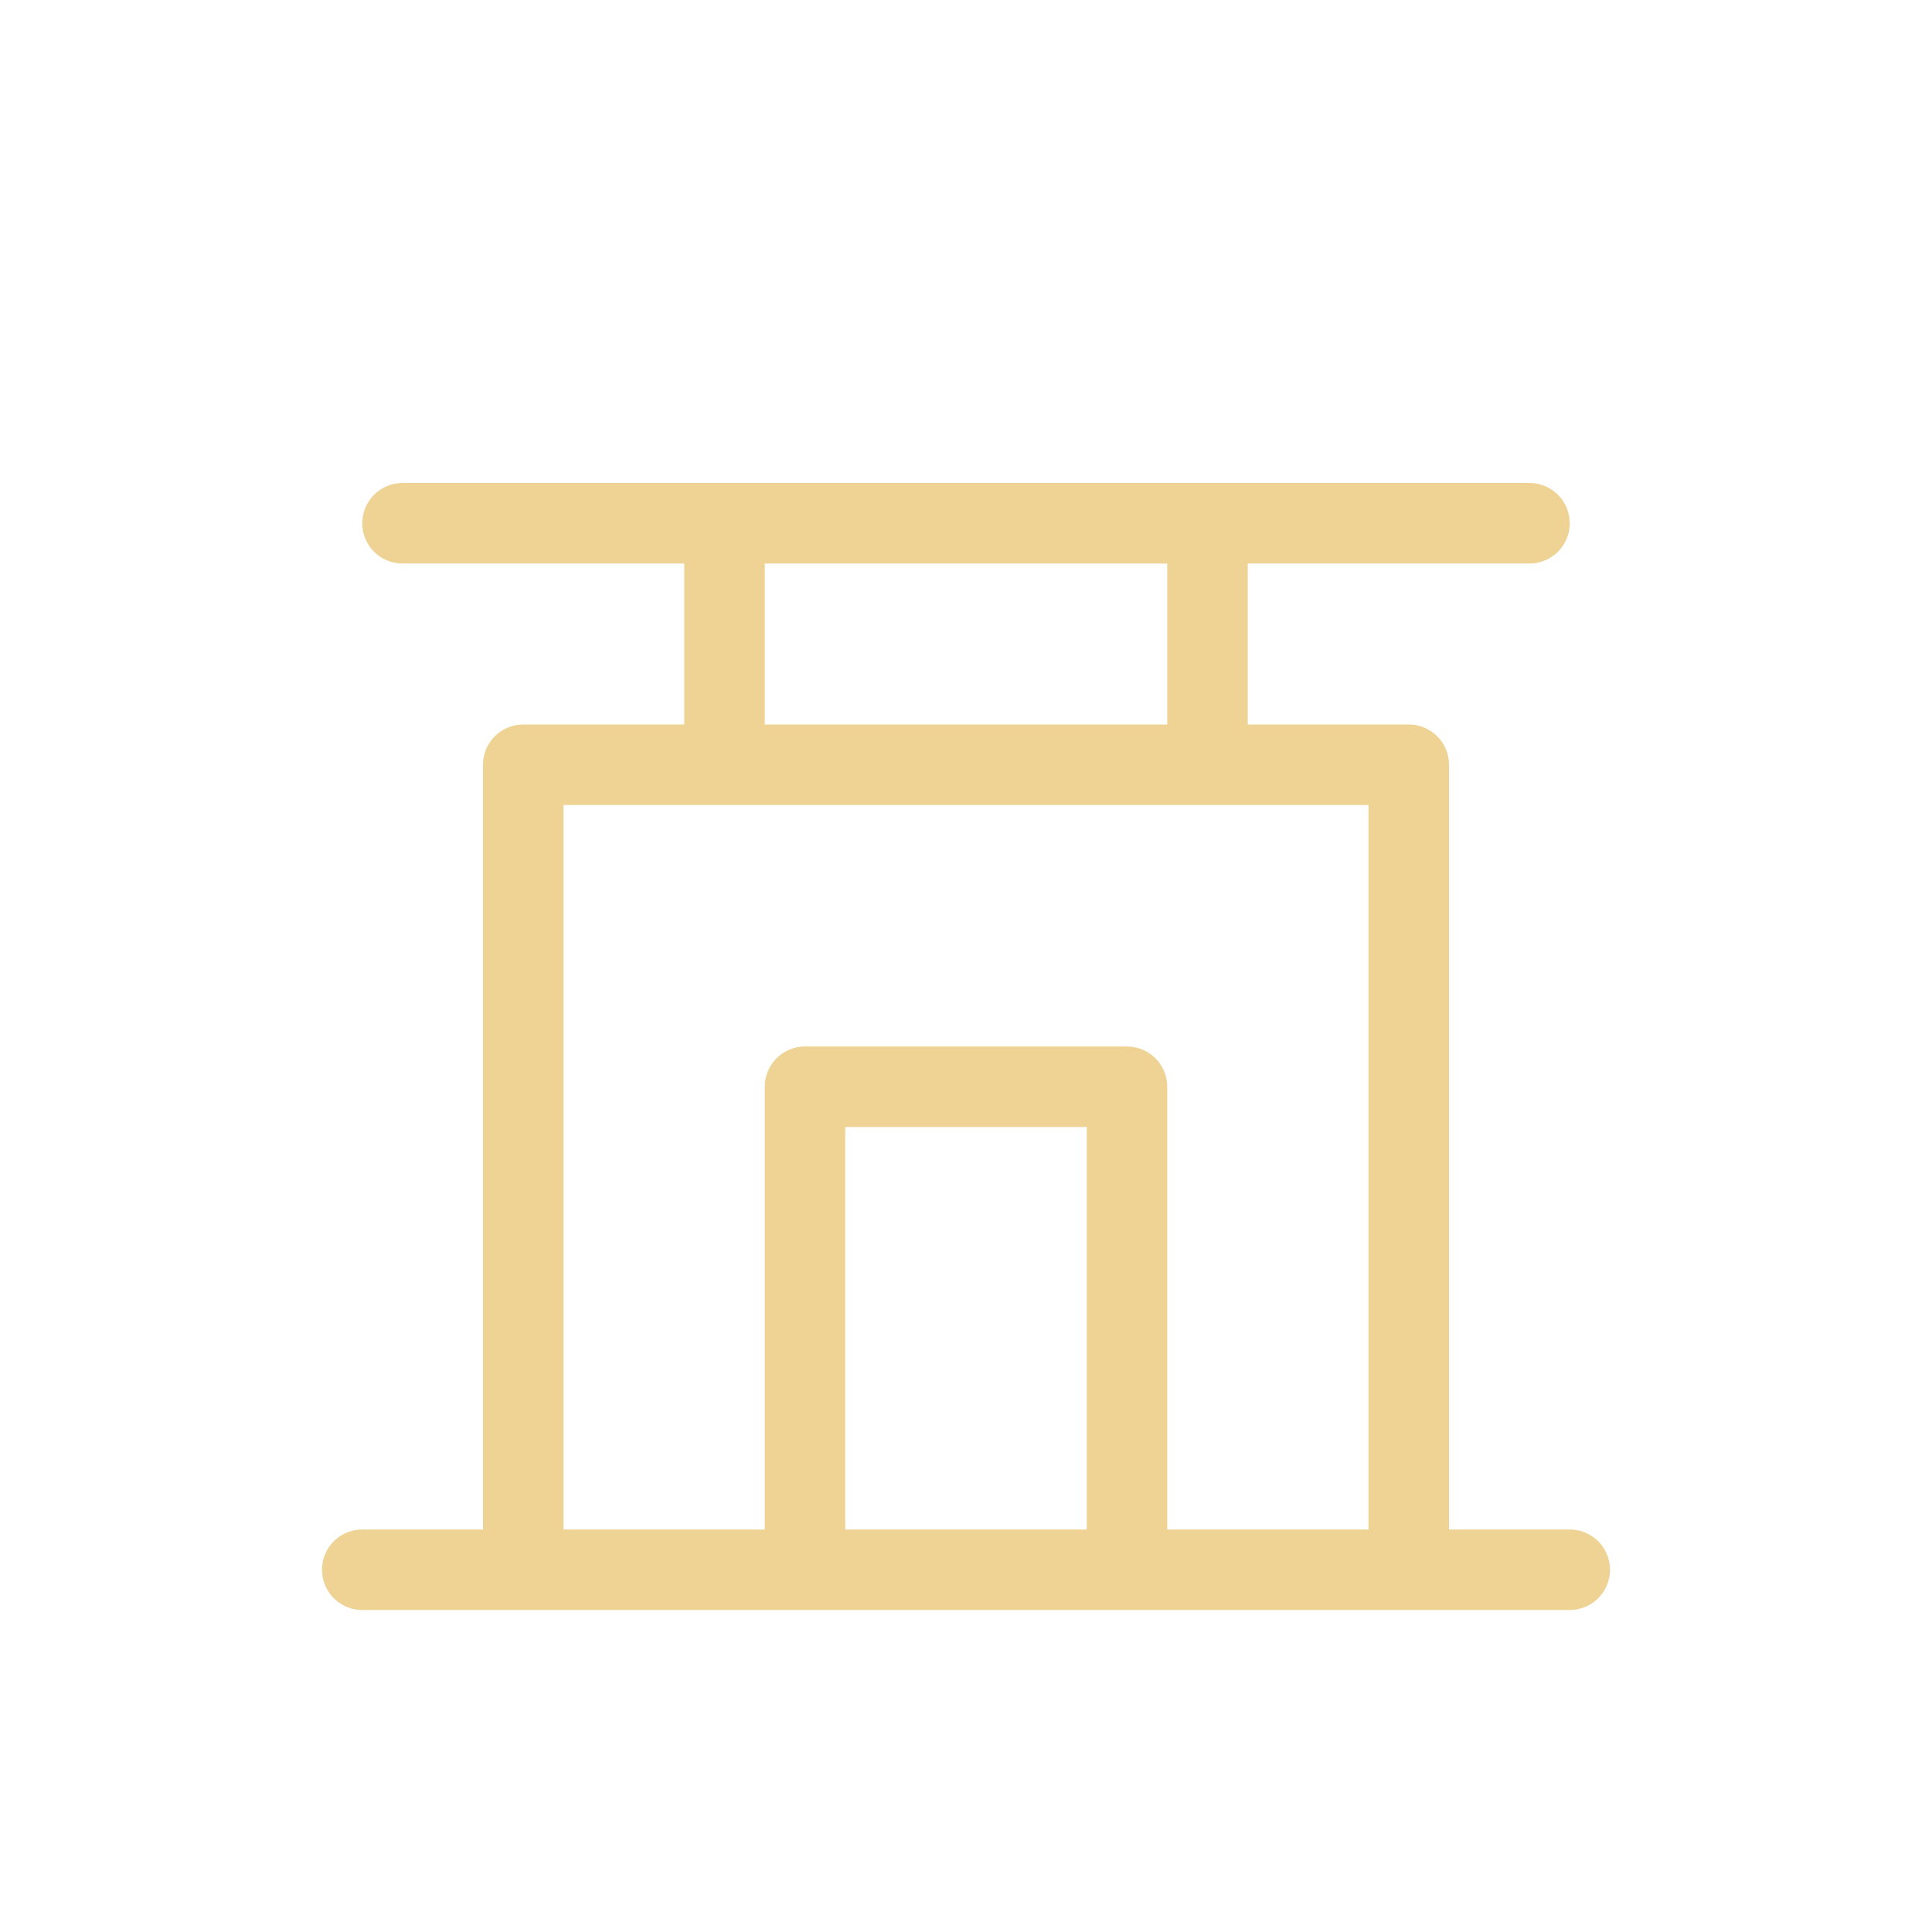
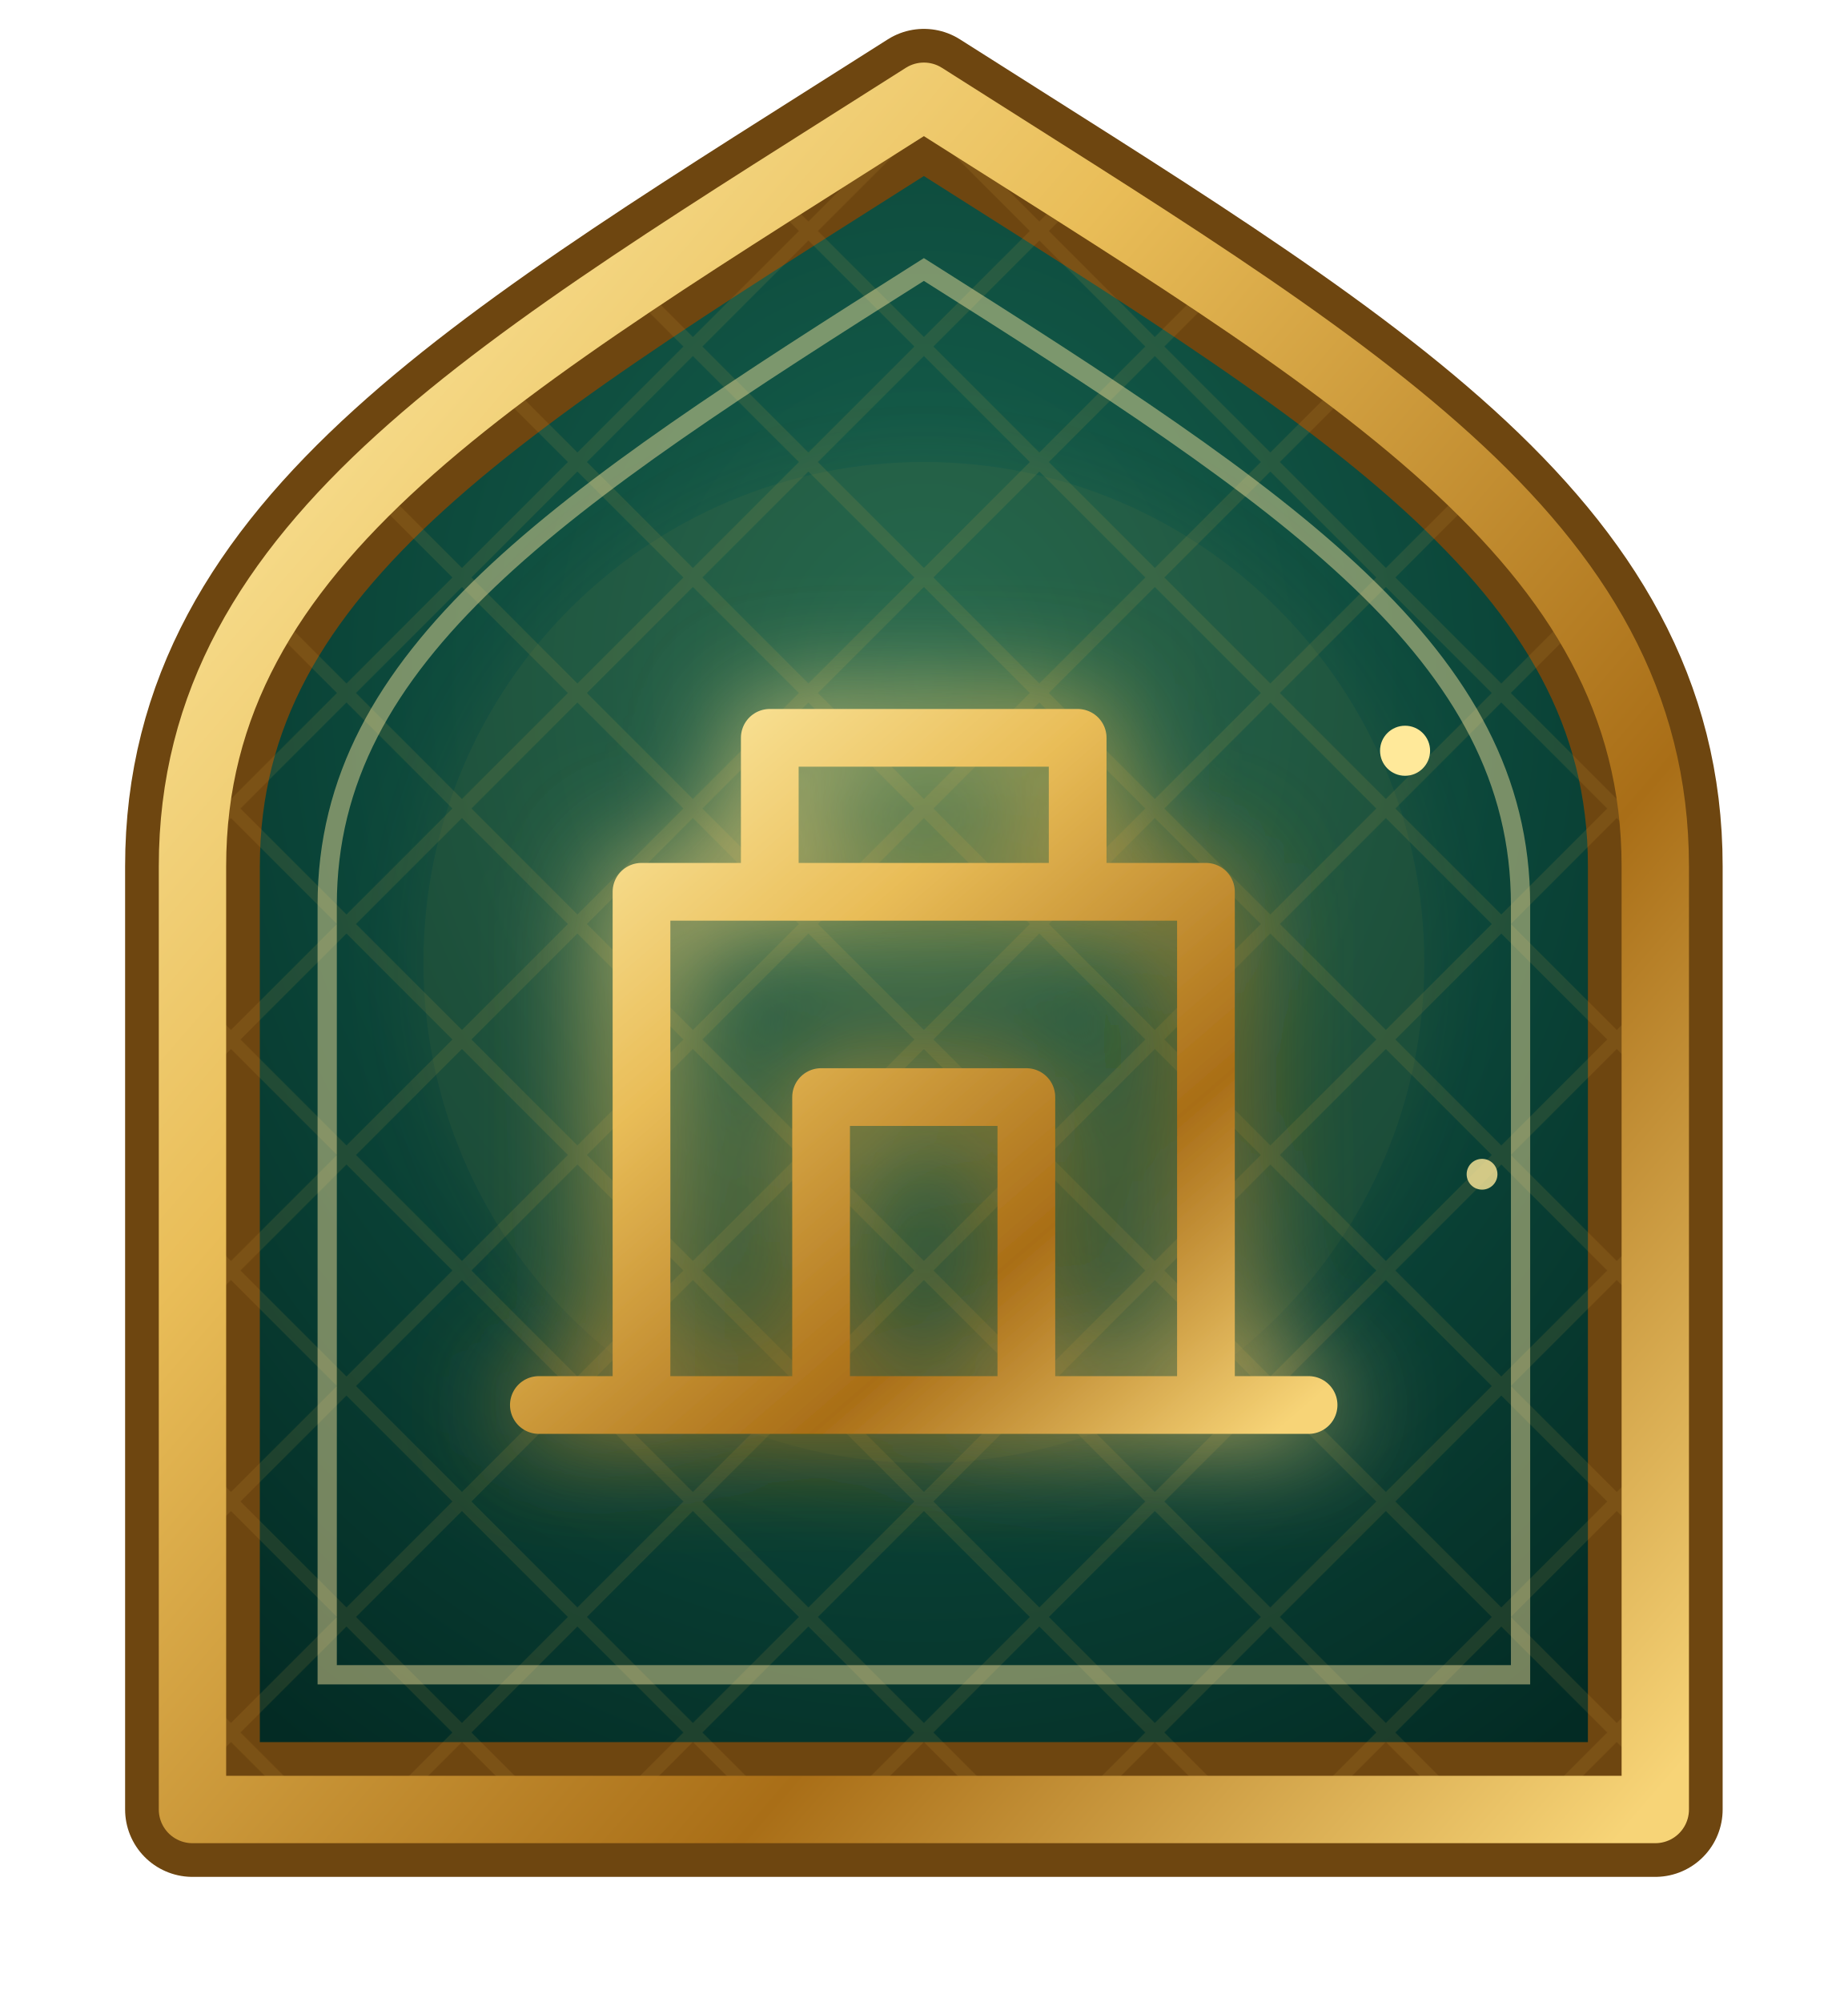
- <svg xmlns="http://www.w3.org/2000/svg" viewBox="0 0 48 48" fill="none" stroke="#efd394" stroke-width="2" stroke-linecap="round" stroke-linejoin="round">
-   <path d="M9 39h30M13 39V19h22v20M18 19V13h12v6M20 39V27h8v12" />
-   <path d="M10 13h28" />
+ <svg xmlns="http://www.w3.org/2000/svg" viewBox="0 0 96 104" role="img" aria-hidden="true">
+   <defs>
+     <radialGradient id="emerald" cx="50%" cy="34%" r="76%">
+       <stop offset="0" stop-color="#17634f" />
+       <stop offset=".58" stop-color="#0a4337" />
+       <stop offset="1" stop-color="#032b24" />
+     </radialGradient>
+     <linearGradient id="gold" x1="0" y1="0" x2="1" y2="1">
+       <stop stop-color="#fff0ad" />
+       <stop offset=".34" stop-color="#e9bd58" />
+       <stop offset=".7" stop-color="#a96e17" />
+       <stop offset="1" stop-color="#f7d477" />
+     </linearGradient>
+     <filter id="glow" x="-40%" y="-40%" width="180%" height="180%">
+       <feGaussianBlur stdDeviation="2.2" result="b" />
+       <feMerge>
+         <feMergeNode in="b" />
+         <feMergeNode in="SourceGraphic" />
+       </feMerge>
+     </filter>
+     <pattern id="pattern" width="12" height="12" patternUnits="userSpaceOnUse">
+       <path d="M6 0 12 6 6 12 0 6Z" fill="none" stroke="#d9aa46" stroke-opacity=".12" stroke-width=".7" />
+     </pattern>
+   </defs>
+   <path d="M10 94V45C10 28 26 19 48 5c22 14 38 23 38 40v49Z" fill="url(#emerald)" stroke="#6e4610" stroke-width="7" stroke-linejoin="round" />
+   <path d="M10 94V45C10 28 26 19 48 5c22 14 38 23 38 40v49Z" fill="url(#pattern)" stroke="url(#gold)" stroke-width="3.5" stroke-linejoin="round" />
+   <path d="M17 87V47c0-13 12-21 31-33 19 12 31 20 31 33v40Z" fill="none" stroke="#ffe9a0" stroke-opacity=".45" />
+   <circle cx="48" cy="50" r="26" fill="#e2ad42" opacity=".08" filter="url(#glow)" />
+   <g transform="translate(16 21) scale(1.333)" fill="none" stroke="url(#gold)" stroke-width="2.25" stroke-linecap="round" stroke-linejoin="round" filter="url(#glow)">
+     <path d="M9 39h30M13 39V19h22v20M18 19V13h12v6M20 39V27h8v12" />
+     <path d="M10 13h28" />
+   </g>
+   <circle cx="73" cy="39" r="1.3" fill="#ffe99a" />
+   <circle cx="77" cy="61" r=".8" fill="#ffe99a" opacity=".8" />
+   <path d="M31 96h34" stroke="url(#gold)" stroke-width="1.4" stroke-linecap="round" />
</svg>
